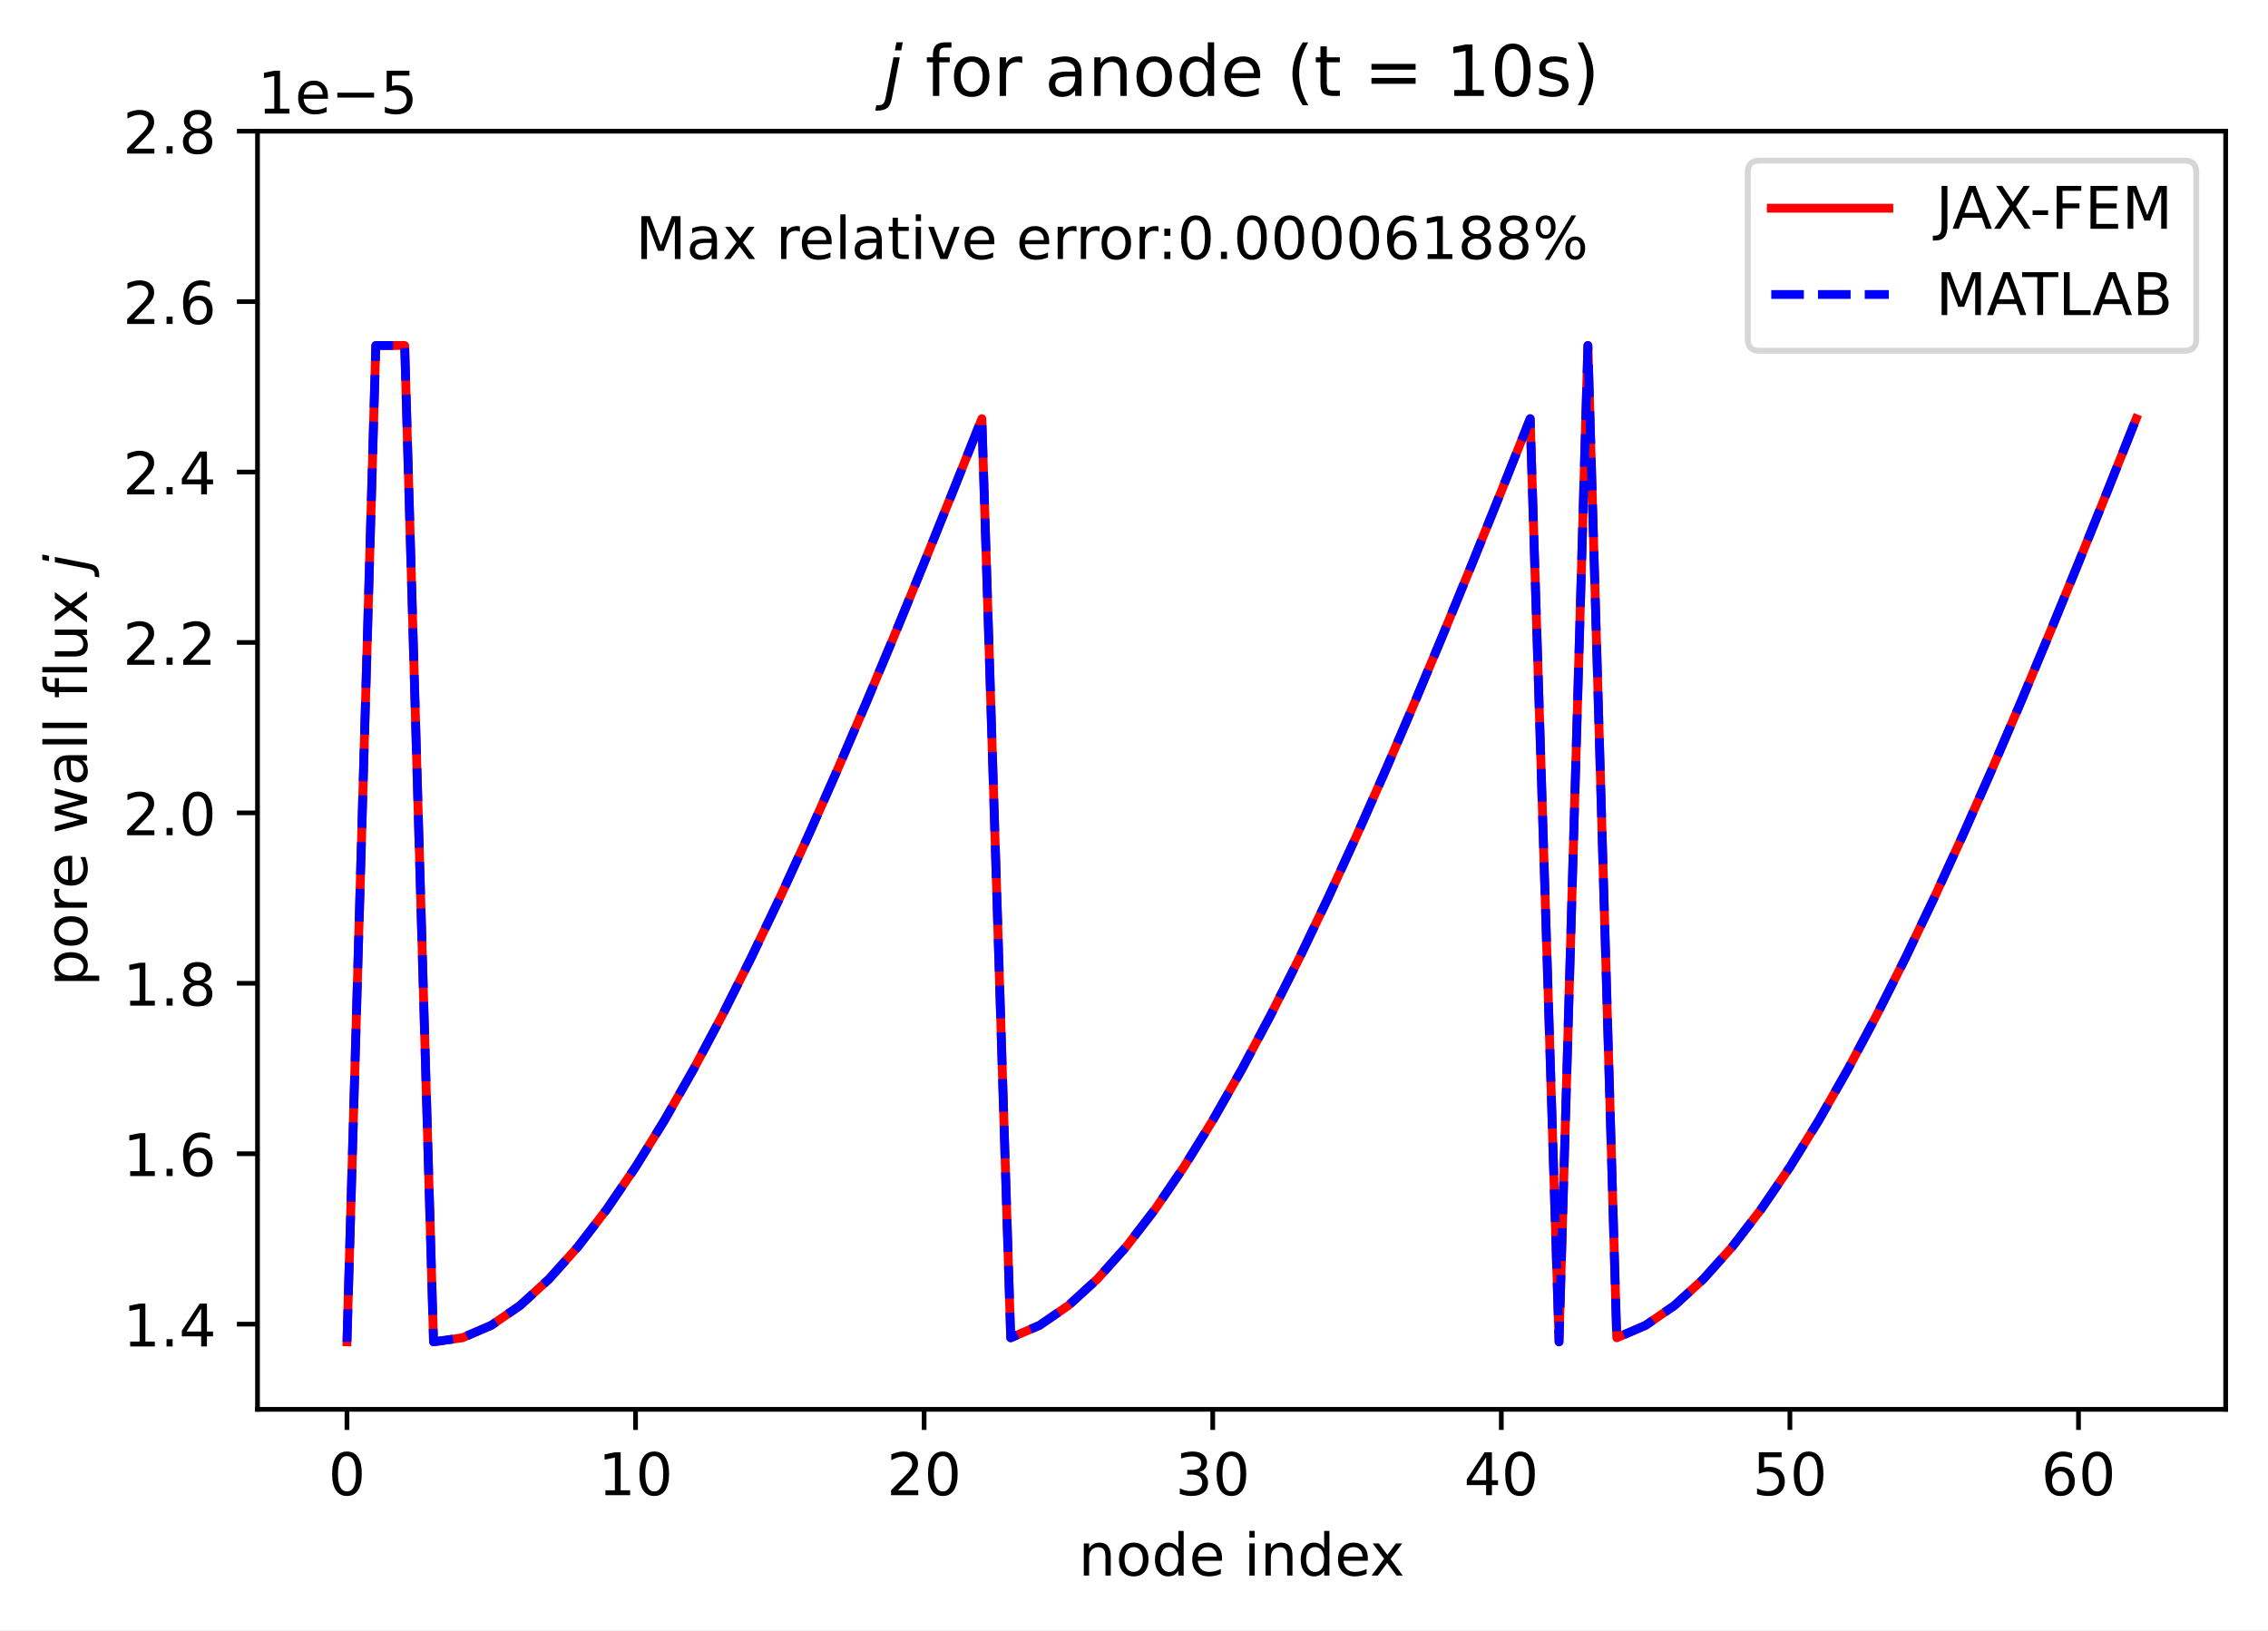
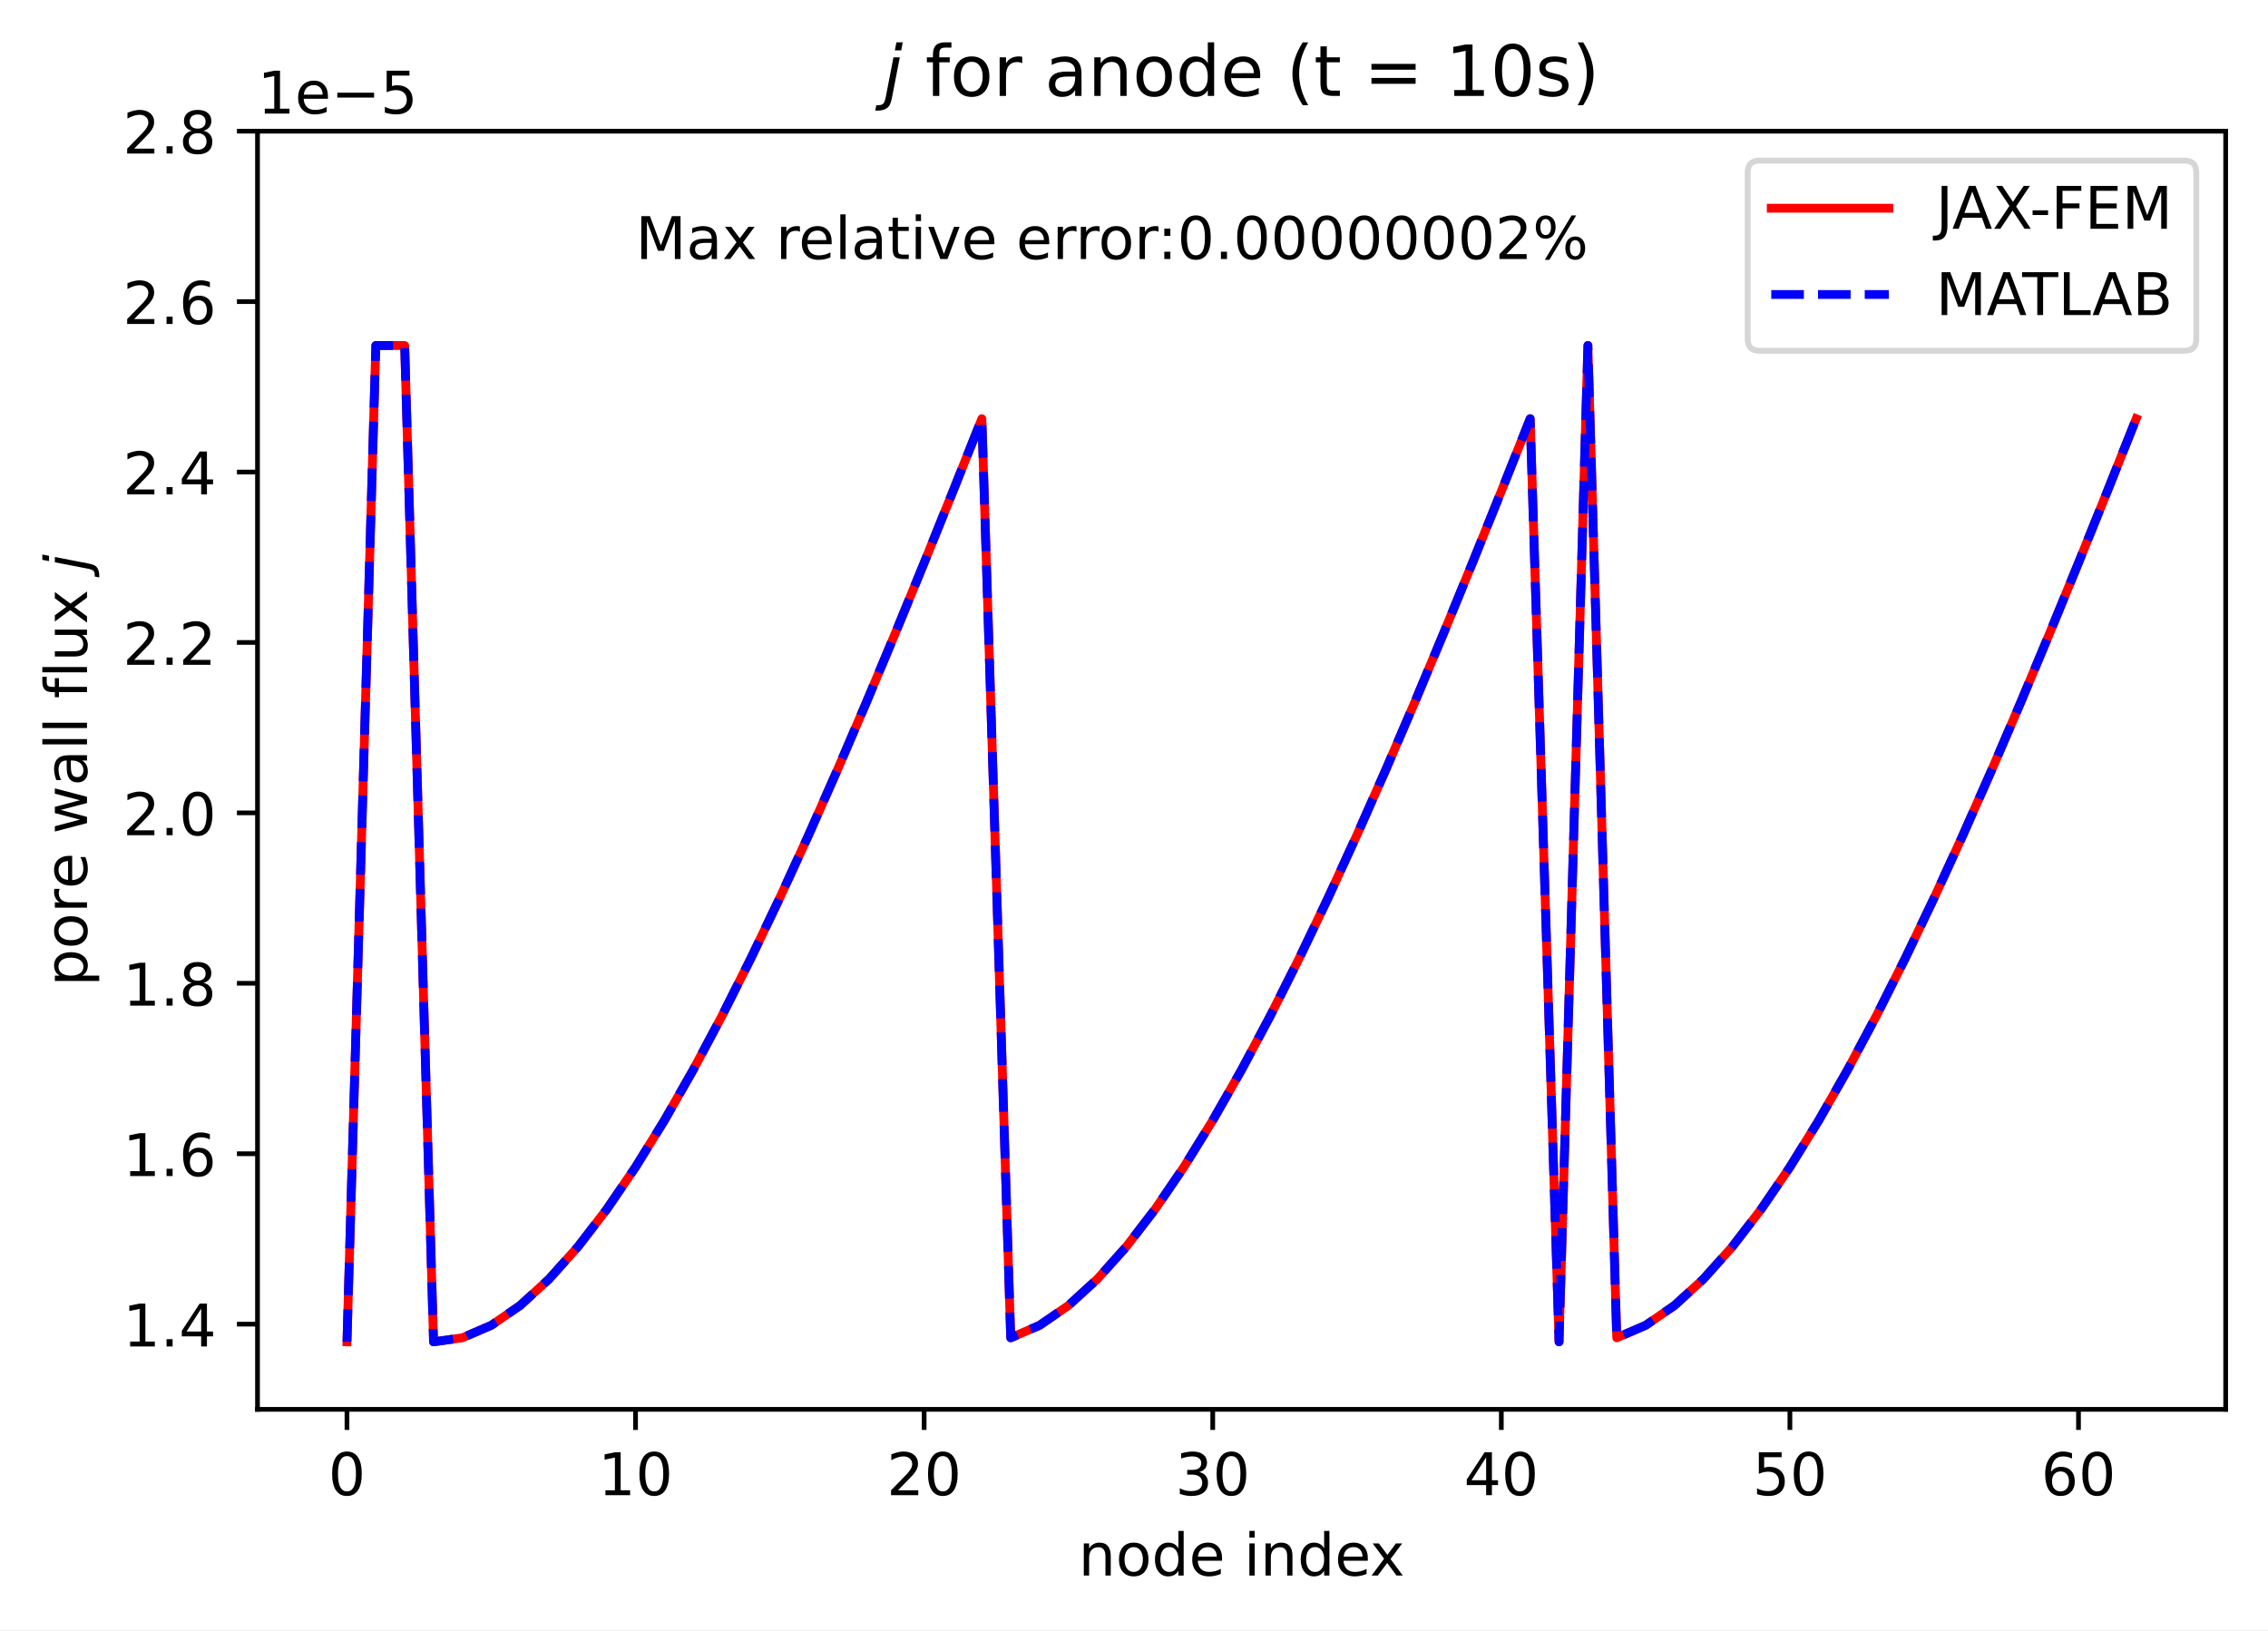
<svg xmlns="http://www.w3.org/2000/svg" xmlns:xlink="http://www.w3.org/1999/xlink" width="385.803pt" height="277.316pt" viewBox="0 0 385.803 277.316" version="1.1">
  <defs>
    <style type="text/css">*{stroke-linejoin: round; stroke-linecap: butt}</style>
  </defs>
  <g id="figure_1">
    <g id="patch_1">
      <path d="M 0 277.316  L 385.803 277.316  L 385.803 0  L 0 0  z " style="fill: #ffffff" />
    </g>
    <g id="axes_1">
      <g id="patch_2">
        <path d="M 43.803 239.76  L 378.603 239.76  L 378.603 22.32  L 43.803 22.32  z " style="fill: #ffffff" />
      </g>
      <g id="matplotlib.axis_1">
        <g id="xtick_1">
          <g id="line2d_1">
            <defs>
-               <path id="m8edd43c2f5" d="M 0 0  L 0 3.5  " style="stroke: #000000; stroke-width: 0.8" />
-             </defs>
-             <g>
-               <use xlink:href="#m8edd43c2f5" x="59.021" y="239.76" style="stroke: #000000; stroke-width: 0.8" />
+               <path id="me983f883be" d="M 0 0  L 0 3.5  " style="stroke: #000000; stroke-width: 0.8" />
+             </defs>
+             <g>
+               <use xlink:href="#me983f883be" x="59.021" y="239.76" style="stroke: #000000; stroke-width: 0.8" />
            </g>
          </g>
          <g id="text_1">
            <g transform="translate(55.84006 254.3584) scale(0.1 -0.1)">
              <defs>
                <path id="DejaVuSans-30" d="M 2034 4250  Q 1547 4250 1301 3770  Q 1056 3291 1056 2328  Q 1056 1369 1301 889  Q 1547 409 2034 409  Q 2525 409 2770 889  Q 3016 1369 3016 2328  Q 3016 3291 2770 3770  Q 2525 4250 2034 4250  z M 2034 4750  Q 2819 4750 3233 4129  Q 3647 3509 3647 2328  Q 3647 1150 3233 529  Q 2819 -91 2034 -91  Q 1250 -91 836 529  Q 422 1150 422 2328  Q 422 3509 836 4129  Q 1250 4750 2034 4750  z " transform="scale(0.015625)" />
              </defs>
              <use xlink:href="#DejaVuSans-30" />
            </g>
          </g>
        </g>
        <g id="xtick_2">
          <g id="line2d_2">
            <g>
-               <use xlink:href="#m8edd43c2f5" x="108.112" y="239.76" style="stroke: #000000; stroke-width: 0.8" />
+               <use xlink:href="#me983f883be" x="108.112" y="239.76" style="stroke: #000000; stroke-width: 0.8" />
            </g>
          </g>
          <g id="text_2">
            <g transform="translate(101.7497 254.3584) scale(0.1 -0.1)">
              <defs>
                <path id="DejaVuSans-31" d="M 794 531  L 1825 531  L 1825 4091  L 703 3866  L 703 4441  L 1819 4666  L 2450 4666  L 2450 531  L 3481 531  L 3481 0  L 794 0  L 794 531  z " transform="scale(0.015625)" />
              </defs>
              <use xlink:href="#DejaVuSans-31" />
              <use xlink:href="#DejaVuSans-30" x="63.623" />
            </g>
          </g>
        </g>
        <g id="xtick_3">
          <g id="line2d_3">
            <g>
-               <use xlink:href="#m8edd43c2f5" x="157.203" y="239.76" style="stroke: #000000; stroke-width: 0.8" />
+               <use xlink:href="#me983f883be" x="157.203" y="239.76" style="stroke: #000000; stroke-width: 0.8" />
            </g>
          </g>
          <g id="text_3">
            <g transform="translate(150.8406 254.3584) scale(0.1 -0.1)">
              <defs>
                <path id="DejaVuSans-32" d="M 1228 531  L 3431 531  L 3431 0  L 469 0  L 469 531  Q 828 903 1448 1529  Q 2069 2156 2228 2338  Q 2531 2678 2651 2914  Q 2772 3150 2772 3378  Q 2772 3750 2511 3984  Q 2250 4219 1831 4219  Q 1534 4219 1204 4116  Q 875 4013 500 3803  L 500 4441  Q 881 4594 1212 4672  Q 1544 4750 1819 4750  Q 2544 4750 2975 4387  Q 3406 4025 3406 3419  Q 3406 3131 3298 2873  Q 3191 2616 2906 2266  Q 2828 2175 2409 1742  Q 1991 1309 1228 531  z " transform="scale(0.015625)" />
              </defs>
              <use xlink:href="#DejaVuSans-32" />
              <use xlink:href="#DejaVuSans-30" x="63.623" />
            </g>
          </g>
        </g>
        <g id="xtick_4">
          <g id="line2d_4">
            <g>
-               <use xlink:href="#m8edd43c2f5" x="206.294" y="239.76" style="stroke: #000000; stroke-width: 0.8" />
+               <use xlink:href="#me983f883be" x="206.294" y="239.76" style="stroke: #000000; stroke-width: 0.8" />
            </g>
          </g>
          <g id="text_4">
            <g transform="translate(199.9315 254.3584) scale(0.1 -0.1)">
              <defs>
                <path id="DejaVuSans-33" d="M 2597 2516  Q 3050 2419 3304 2112  Q 3559 1806 3559 1356  Q 3559 666 3084 287  Q 2609 -91 1734 -91  Q 1441 -91 1130 -33  Q 819 25 488 141  L 488 750  Q 750 597 1062 519  Q 1375 441 1716 441  Q 2309 441 2620 675  Q 2931 909 2931 1356  Q 2931 1769 2642 2001  Q 2353 2234 1838 2234  L 1294 2234  L 1294 2753  L 1863 2753  Q 2328 2753 2575 2939  Q 2822 3125 2822 3475  Q 2822 3834 2567 4026  Q 2313 4219 1838 4219  Q 1578 4219 1281 4162  Q 984 4106 628 3988  L 628 4550  Q 988 4650 1302 4700  Q 1616 4750 1894 4750  Q 2613 4750 3031 4423  Q 3450 4097 3450 3541  Q 3450 3153 3228 2886  Q 3006 2619 2597 2516  z " transform="scale(0.015625)" />
              </defs>
              <use xlink:href="#DejaVuSans-33" />
              <use xlink:href="#DejaVuSans-30" x="63.623" />
            </g>
          </g>
        </g>
        <g id="xtick_5">
          <g id="line2d_5">
            <g>
-               <use xlink:href="#m8edd43c2f5" x="255.385" y="239.76" style="stroke: #000000; stroke-width: 0.8" />
+               <use xlink:href="#me983f883be" x="255.385" y="239.76" style="stroke: #000000; stroke-width: 0.8" />
            </g>
          </g>
          <g id="text_5">
            <g transform="translate(249.0224 254.3584) scale(0.1 -0.1)">
              <defs>
                <path id="DejaVuSans-34" d="M 2419 4116  L 825 1625  L 2419 1625  L 2419 4116  z M 2253 4666  L 3047 4666  L 3047 1625  L 3713 1625  L 3713 1100  L 3047 1100  L 3047 0  L 2419 0  L 2419 1100  L 313 1100  L 313 1709  L 2253 4666  z " transform="scale(0.015625)" />
              </defs>
              <use xlink:href="#DejaVuSans-34" />
              <use xlink:href="#DejaVuSans-30" x="63.623" />
            </g>
          </g>
        </g>
        <g id="xtick_6">
          <g id="line2d_6">
            <g>
-               <use xlink:href="#m8edd43c2f5" x="304.476" y="239.76" style="stroke: #000000; stroke-width: 0.8" />
+               <use xlink:href="#me983f883be" x="304.476" y="239.76" style="stroke: #000000; stroke-width: 0.8" />
            </g>
          </g>
          <g id="text_6">
            <g transform="translate(298.1134 254.3584) scale(0.1 -0.1)">
              <defs>
                <path id="DejaVuSans-35" d="M 691 4666  L 3169 4666  L 3169 4134  L 1269 4134  L 1269 2991  Q 1406 3038 1543 3061  Q 1681 3084 1819 3084  Q 2600 3084 3056 2656  Q 3513 2228 3513 1497  Q 3513 744 3044 326  Q 2575 -91 1722 -91  Q 1428 -91 1123 -41  Q 819 9 494 109  L 494 744  Q 775 591 1075 516  Q 1375 441 1709 441  Q 2250 441 2565 725  Q 2881 1009 2881 1497  Q 2881 1984 2565 2268  Q 2250 2553 1709 2553  Q 1456 2553 1204 2497  Q 953 2441 691 2322  L 691 4666  z " transform="scale(0.015625)" />
              </defs>
              <use xlink:href="#DejaVuSans-35" />
              <use xlink:href="#DejaVuSans-30" x="63.623" />
            </g>
          </g>
        </g>
        <g id="xtick_7">
          <g id="line2d_7">
            <g>
-               <use xlink:href="#m8edd43c2f5" x="353.567" y="239.76" style="stroke: #000000; stroke-width: 0.8" />
+               <use xlink:href="#me983f883be" x="353.567" y="239.76" style="stroke: #000000; stroke-width: 0.8" />
            </g>
          </g>
          <g id="text_7">
            <g transform="translate(347.2043 254.3584) scale(0.1 -0.1)">
              <defs>
                <path id="DejaVuSans-36" d="M 2113 2584  Q 1688 2584 1439 2293  Q 1191 2003 1191 1497  Q 1191 994 1439 701  Q 1688 409 2113 409  Q 2538 409 2786 701  Q 3034 994 3034 1497  Q 3034 2003 2786 2293  Q 2538 2584 2113 2584  z M 3366 4563  L 3366 3988  Q 3128 4100 2886 4159  Q 2644 4219 2406 4219  Q 1781 4219 1451 3797  Q 1122 3375 1075 2522  Q 1259 2794 1537 2939  Q 1816 3084 2150 3084  Q 2853 3084 3261 2657  Q 3669 2231 3669 1497  Q 3669 778 3244 343  Q 2819 -91 2113 -91  Q 1303 -91 875 529  Q 447 1150 447 2328  Q 447 3434 972 4092  Q 1497 4750 2381 4750  Q 2619 4750 2861 4703  Q 3103 4656 3366 4563  z " transform="scale(0.015625)" />
              </defs>
              <use xlink:href="#DejaVuSans-36" />
              <use xlink:href="#DejaVuSans-30" x="63.623" />
            </g>
          </g>
        </g>
        <g id="text_8">
          <g transform="translate(183.4547 268.0366) scale(0.1 -0.1)">
            <defs>
              <path id="DejaVuSans-6e" d="M 3513 2113  L 3513 0  L 2938 0  L 2938 2094  Q 2938 2591 2744 2837  Q 2550 3084 2163 3084  Q 1697 3084 1428 2787  Q 1159 2491 1159 1978  L 1159 0  L 581 0  L 581 3500  L 1159 3500  L 1159 2956  Q 1366 3272 1645 3428  Q 1925 3584 2291 3584  Q 2894 3584 3203 3211  Q 3513 2838 3513 2113  z " transform="scale(0.015625)" />
              <path id="DejaVuSans-6f" d="M 1959 3097  Q 1497 3097 1228 2736  Q 959 2375 959 1747  Q 959 1119 1226 758  Q 1494 397 1959 397  Q 2419 397 2687 759  Q 2956 1122 2956 1747  Q 2956 2369 2687 2733  Q 2419 3097 1959 3097  z M 1959 3584  Q 2709 3584 3137 3096  Q 3566 2609 3566 1747  Q 3566 888 3137 398  Q 2709 -91 1959 -91  Q 1206 -91 779 398  Q 353 888 353 1747  Q 353 2609 779 3096  Q 1206 3584 1959 3584  z " transform="scale(0.015625)" />
              <path id="DejaVuSans-64" d="M 2906 2969  L 2906 4863  L 3481 4863  L 3481 0  L 2906 0  L 2906 525  Q 2725 213 2448 61  Q 2172 -91 1784 -91  Q 1150 -91 751 415  Q 353 922 353 1747  Q 353 2572 751 3078  Q 1150 3584 1784 3584  Q 2172 3584 2448 3432  Q 2725 3281 2906 2969  z M 947 1747  Q 947 1113 1208 752  Q 1469 391 1925 391  Q 2381 391 2643 752  Q 2906 1113 2906 1747  Q 2906 2381 2643 2742  Q 2381 3103 1925 3103  Q 1469 3103 1208 2742  Q 947 2381 947 1747  z " transform="scale(0.015625)" />
              <path id="DejaVuSans-65" d="M 3597 1894  L 3597 1613  L 953 1613  Q 991 1019 1311 708  Q 1631 397 2203 397  Q 2534 397 2845 478  Q 3156 559 3463 722  L 3463 178  Q 3153 47 2828 -22  Q 2503 -91 2169 -91  Q 1331 -91 842 396  Q 353 884 353 1716  Q 353 2575 817 3079  Q 1281 3584 2069 3584  Q 2775 3584 3186 3129  Q 3597 2675 3597 1894  z M 3022 2063  Q 3016 2534 2758 2815  Q 2500 3097 2075 3097  Q 1594 3097 1305 2825  Q 1016 2553 972 2059  L 3022 2063  z " transform="scale(0.015625)" />
              <path id="DejaVuSans-20" transform="scale(0.015625)" />
              <path id="DejaVuSans-69" d="M 603 3500  L 1178 3500  L 1178 0  L 603 0  L 603 3500  z M 603 4863  L 1178 4863  L 1178 4134  L 603 4134  L 603 4863  z " transform="scale(0.015625)" />
              <path id="DejaVuSans-78" d="M 3513 3500  L 2247 1797  L 3578 0  L 2900 0  L 1881 1375  L 863 0  L 184 0  L 1544 1831  L 300 3500  L 978 3500  L 1906 2253  L 2834 3500  L 3513 3500  z " transform="scale(0.015625)" />
            </defs>
            <use xlink:href="#DejaVuSans-6e" />
            <use xlink:href="#DejaVuSans-6f" x="63.379" />
            <use xlink:href="#DejaVuSans-64" x="124.561" />
            <use xlink:href="#DejaVuSans-65" x="188.037" />
            <use xlink:href="#DejaVuSans-20" x="249.561" />
            <use xlink:href="#DejaVuSans-69" x="281.348" />
            <use xlink:href="#DejaVuSans-6e" x="309.131" />
            <use xlink:href="#DejaVuSans-64" x="372.51" />
            <use xlink:href="#DejaVuSans-65" x="435.986" />
            <use xlink:href="#DejaVuSans-78" x="495.76" />
          </g>
        </g>
      </g>
      <g id="matplotlib.axis_2">
        <g id="ytick_1">
          <g id="line2d_8">
            <defs>
-               <path id="m00978f1941" d="M 0 0  L -3.5 0  " style="stroke: #000000; stroke-width: 0.8" />
-             </defs>
-             <g>
-               <use xlink:href="#m00978f1941" x="43.803" y="225.264" style="stroke: #000000; stroke-width: 0.8" />
+               <path id="med9bfe44a8" d="M 0 0  L -3.5 0  " style="stroke: #000000; stroke-width: 0.8" />
+             </defs>
+             <g>
+               <use xlink:href="#med9bfe44a8" x="43.803" y="225.264" style="stroke: #000000; stroke-width: 0.8" />
            </g>
          </g>
          <g id="text_9">
            <g transform="translate(20.9 229.0632) scale(0.1 -0.1)">
              <defs>
                <path id="DejaVuSans-2e" d="M 684 794  L 1344 794  L 1344 0  L 684 0  L 684 794  z " transform="scale(0.015625)" />
              </defs>
              <use xlink:href="#DejaVuSans-31" />
              <use xlink:href="#DejaVuSans-2e" x="63.623" />
              <use xlink:href="#DejaVuSans-34" x="95.41" />
            </g>
          </g>
        </g>
        <g id="ytick_2">
          <g id="line2d_9">
            <g>
-               <use xlink:href="#m00978f1941" x="43.803" y="196.272" style="stroke: #000000; stroke-width: 0.8" />
+               <use xlink:href="#med9bfe44a8" x="43.803" y="196.272" style="stroke: #000000; stroke-width: 0.8" />
            </g>
          </g>
          <g id="text_10">
            <g transform="translate(20.9 200.0712) scale(0.1 -0.1)">
              <use xlink:href="#DejaVuSans-31" />
              <use xlink:href="#DejaVuSans-2e" x="63.623" />
              <use xlink:href="#DejaVuSans-36" x="95.41" />
            </g>
          </g>
        </g>
        <g id="ytick_3">
          <g id="line2d_10">
            <g>
-               <use xlink:href="#m00978f1941" x="43.803" y="167.28" style="stroke: #000000; stroke-width: 0.8" />
+               <use xlink:href="#med9bfe44a8" x="43.803" y="167.28" style="stroke: #000000; stroke-width: 0.8" />
            </g>
          </g>
          <g id="text_11">
            <g transform="translate(20.9 171.0792) scale(0.1 -0.1)">
              <defs>
                <path id="DejaVuSans-38" d="M 2034 2216  Q 1584 2216 1326 1975  Q 1069 1734 1069 1313  Q 1069 891 1326 650  Q 1584 409 2034 409  Q 2484 409 2743 651  Q 3003 894 3003 1313  Q 3003 1734 2745 1975  Q 2488 2216 2034 2216  z M 1403 2484  Q 997 2584 770 2862  Q 544 3141 544 3541  Q 544 4100 942 4425  Q 1341 4750 2034 4750  Q 2731 4750 3128 4425  Q 3525 4100 3525 3541  Q 3525 3141 3298 2862  Q 3072 2584 2669 2484  Q 3125 2378 3379 2068  Q 3634 1759 3634 1313  Q 3634 634 3220 271  Q 2806 -91 2034 -91  Q 1263 -91 848 271  Q 434 634 434 1313  Q 434 1759 690 2068  Q 947 2378 1403 2484  z M 1172 3481  Q 1172 3119 1398 2916  Q 1625 2713 2034 2713  Q 2441 2713 2670 2916  Q 2900 3119 2900 3481  Q 2900 3844 2670 4047  Q 2441 4250 2034 4250  Q 1625 4250 1398 4047  Q 1172 3844 1172 3481  z " transform="scale(0.015625)" />
              </defs>
              <use xlink:href="#DejaVuSans-31" />
              <use xlink:href="#DejaVuSans-2e" x="63.623" />
              <use xlink:href="#DejaVuSans-38" x="95.41" />
            </g>
          </g>
        </g>
        <g id="ytick_4">
          <g id="line2d_11">
            <g>
-               <use xlink:href="#m00978f1941" x="43.803" y="138.288" style="stroke: #000000; stroke-width: 0.8" />
+               <use xlink:href="#med9bfe44a8" x="43.803" y="138.288" style="stroke: #000000; stroke-width: 0.8" />
            </g>
          </g>
          <g id="text_12">
            <g transform="translate(20.9 142.0872) scale(0.1 -0.1)">
              <use xlink:href="#DejaVuSans-32" />
              <use xlink:href="#DejaVuSans-2e" x="63.623" />
              <use xlink:href="#DejaVuSans-30" x="95.41" />
            </g>
          </g>
        </g>
        <g id="ytick_5">
          <g id="line2d_12">
            <g>
-               <use xlink:href="#m00978f1941" x="43.803" y="109.296" style="stroke: #000000; stroke-width: 0.8" />
+               <use xlink:href="#med9bfe44a8" x="43.803" y="109.296" style="stroke: #000000; stroke-width: 0.8" />
            </g>
          </g>
          <g id="text_13">
            <g transform="translate(20.9 113.0952) scale(0.1 -0.1)">
              <use xlink:href="#DejaVuSans-32" />
              <use xlink:href="#DejaVuSans-2e" x="63.623" />
              <use xlink:href="#DejaVuSans-32" x="95.41" />
            </g>
          </g>
        </g>
        <g id="ytick_6">
          <g id="line2d_13">
            <g>
-               <use xlink:href="#m00978f1941" x="43.803" y="80.304" style="stroke: #000000; stroke-width: 0.8" />
+               <use xlink:href="#med9bfe44a8" x="43.803" y="80.304" style="stroke: #000000; stroke-width: 0.8" />
            </g>
          </g>
          <g id="text_14">
            <g transform="translate(20.9 84.10322) scale(0.1 -0.1)">
              <use xlink:href="#DejaVuSans-32" />
              <use xlink:href="#DejaVuSans-2e" x="63.623" />
              <use xlink:href="#DejaVuSans-34" x="95.41" />
            </g>
          </g>
        </g>
        <g id="ytick_7">
          <g id="line2d_14">
            <g>
-               <use xlink:href="#m00978f1941" x="43.803" y="51.312" style="stroke: #000000; stroke-width: 0.8" />
+               <use xlink:href="#med9bfe44a8" x="43.803" y="51.312" style="stroke: #000000; stroke-width: 0.8" />
            </g>
          </g>
          <g id="text_15">
            <g transform="translate(20.9 55.11122) scale(0.1 -0.1)">
              <use xlink:href="#DejaVuSans-32" />
              <use xlink:href="#DejaVuSans-2e" x="63.623" />
              <use xlink:href="#DejaVuSans-36" x="95.41" />
            </g>
          </g>
        </g>
        <g id="ytick_8">
          <g id="line2d_15">
            <g>
-               <use xlink:href="#m00978f1941" x="43.803" y="22.32" style="stroke: #000000; stroke-width: 0.8" />
+               <use xlink:href="#med9bfe44a8" x="43.803" y="22.32" style="stroke: #000000; stroke-width: 0.8" />
            </g>
          </g>
          <g id="text_16">
            <g transform="translate(20.9 26.11922) scale(0.1 -0.1)">
              <use xlink:href="#DejaVuSans-32" />
              <use xlink:href="#DejaVuSans-2e" x="63.623" />
              <use xlink:href="#DejaVuSans-38" x="95.41" />
            </g>
          </g>
        </g>
        <g id="text_17">
          <g transform="translate(14.8 167.79) rotate(-90) scale(0.1 -0.1)">
            <defs>
              <path id="DejaVuSans-70" d="M 1159 525  L 1159 -1331  L 581 -1331  L 581 3500  L 1159 3500  L 1159 2969  Q 1341 3281 1617 3432  Q 1894 3584 2278 3584  Q 2916 3584 3314 3078  Q 3713 2572 3713 1747  Q 3713 922 3314 415  Q 2916 -91 2278 -91  Q 1894 -91 1617 61  Q 1341 213 1159 525  z M 3116 1747  Q 3116 2381 2855 2742  Q 2594 3103 2138 3103  Q 1681 3103 1420 2742  Q 1159 2381 1159 1747  Q 1159 1113 1420 752  Q 1681 391 2138 391  Q 2594 391 2855 752  Q 3116 1113 3116 1747  z " transform="scale(0.015625)" />
              <path id="DejaVuSans-72" d="M 2631 2963  Q 2534 3019 2420 3045  Q 2306 3072 2169 3072  Q 1681 3072 1420 2755  Q 1159 2438 1159 1844  L 1159 0  L 581 0  L 581 3500  L 1159 3500  L 1159 2956  Q 1341 3275 1631 3429  Q 1922 3584 2338 3584  Q 2397 3584 2469 3576  Q 2541 3569 2628 3553  L 2631 2963  z " transform="scale(0.015625)" />
              <path id="DejaVuSans-77" d="M 269 3500  L 844 3500  L 1563 769  L 2278 3500  L 2956 3500  L 3675 769  L 4391 3500  L 4966 3500  L 4050 0  L 3372 0  L 2619 2869  L 1863 0  L 1184 0  L 269 3500  z " transform="scale(0.015625)" />
              <path id="DejaVuSans-61" d="M 2194 1759  Q 1497 1759 1228 1600  Q 959 1441 959 1056  Q 959 750 1161 570  Q 1363 391 1709 391  Q 2188 391 2477 730  Q 2766 1069 2766 1631  L 2766 1759  L 2194 1759  z M 3341 1997  L 3341 0  L 2766 0  L 2766 531  Q 2569 213 2275 61  Q 1981 -91 1556 -91  Q 1019 -91 701 211  Q 384 513 384 1019  Q 384 1609 779 1909  Q 1175 2209 1959 2209  L 2766 2209  L 2766 2266  Q 2766 2663 2505 2880  Q 2244 3097 1772 3097  Q 1472 3097 1187 3025  Q 903 2953 641 2809  L 641 3341  Q 956 3463 1253 3523  Q 1550 3584 1831 3584  Q 2591 3584 2966 3190  Q 3341 2797 3341 1997  z " transform="scale(0.015625)" />
              <path id="DejaVuSans-6c" d="M 603 4863  L 1178 4863  L 1178 0  L 603 0  L 603 4863  z " transform="scale(0.015625)" />
              <path id="DejaVuSans-66" d="M 2375 4863  L 2375 4384  L 1825 4384  Q 1516 4384 1395 4259  Q 1275 4134 1275 3809  L 1275 3500  L 2222 3500  L 2222 3053  L 1275 3053  L 1275 0  L 697 0  L 697 3053  L 147 3053  L 147 3500  L 697 3500  L 697 3744  Q 697 4328 969 4595  Q 1241 4863 1831 4863  L 2375 4863  z " transform="scale(0.015625)" />
              <path id="DejaVuSans-75" d="M 544 1381  L 544 3500  L 1119 3500  L 1119 1403  Q 1119 906 1312 657  Q 1506 409 1894 409  Q 2359 409 2629 706  Q 2900 1003 2900 1516  L 2900 3500  L 3475 3500  L 3475 0  L 2900 0  L 2900 538  Q 2691 219 2414 64  Q 2138 -91 1772 -91  Q 1169 -91 856 284  Q 544 659 544 1381  z M 1991 3584  L 1991 3584  z " transform="scale(0.015625)" />
              <path id="DejaVuSans-Oblique-6a" d="M 928 3500  L 1503 3500  L 813 -63  L 809 -78  Q 694 -675 544 -897  Q 403 -1106 132 -1218  Q -138 -1331 -506 -1331  L -722 -1331  L -628 -844  L -481 -844  Q -144 -844 -1 -703  Q 141 -563 238 -63  L 928 3500  z M 1197 4863  L 1772 4863  L 1631 4134  L 1056 4134  L 1197 4863  z " transform="scale(0.015625)" />
            </defs>
            <use xlink:href="#DejaVuSans-70" transform="translate(0 0.015625)" />
            <use xlink:href="#DejaVuSans-6f" transform="translate(63.47656 0.015625)" />
            <use xlink:href="#DejaVuSans-72" transform="translate(124.6582 0.015625)" />
            <use xlink:href="#DejaVuSans-65" transform="translate(165.7715 0.015625)" />
            <use xlink:href="#DejaVuSans-20" transform="translate(227.2949 0.015625)" />
            <use xlink:href="#DejaVuSans-77" transform="translate(259.082 0.015625)" />
            <use xlink:href="#DejaVuSans-61" transform="translate(340.8691 0.015625)" />
            <use xlink:href="#DejaVuSans-6c" transform="translate(402.1484 0.015625)" />
            <use xlink:href="#DejaVuSans-6c" transform="translate(429.9316 0.015625)" />
            <use xlink:href="#DejaVuSans-20" transform="translate(457.7148 0.015625)" />
            <use xlink:href="#DejaVuSans-66" transform="translate(489.502 0.015625)" />
            <use xlink:href="#DejaVuSans-6c" transform="translate(524.707 0.015625)" />
            <use xlink:href="#DejaVuSans-75" transform="translate(552.4902 0.015625)" />
            <use xlink:href="#DejaVuSans-78" transform="translate(615.8691 0.015625)" />
            <use xlink:href="#DejaVuSans-20" transform="translate(675.0488 0.015625)" />
            <use xlink:href="#DejaVuSans-Oblique-6a" transform="translate(706.8359 0.015625)" />
          </g>
        </g>
        <g id="text_18">
          <g transform="translate(43.80313 19.32) scale(0.1 -0.1)">
            <defs>
              <path id="DejaVuSans-2212" d="M 678 2272  L 4684 2272  L 4684 1741  L 678 1741  L 678 2272  z " transform="scale(0.015625)" />
            </defs>
            <use xlink:href="#DejaVuSans-31" />
            <use xlink:href="#DejaVuSans-65" x="63.623" />
            <use xlink:href="#DejaVuSans-2212" x="125.146" />
            <use xlink:href="#DejaVuSans-35" x="208.936" />
          </g>
        </g>
      </g>
      <g id="line2d_16">
-         <path d="M 59.021 228.274  L 63.93 58.778  L 68.839 58.778  L 73.749 228.274  L 78.658 227.587  L 83.567 225.466  L 88.476 222.091  L 93.385 217.603  L 98.294 212.119  L 103.203 205.737  L 108.112 198.54  L 113.021 190.602  L 117.93 181.992  L 122.839 172.77  L 127.749 162.996  L 132.658 152.726  L 137.567 142.013  L 142.476 130.909  L 147.385 119.465  L 152.294 107.728  L 157.203 95.747  L 162.112 83.567  L 167.021 71.23  L 171.93 227.587  L 176.839 225.466  L 181.749 222.091  L 186.658 217.603  L 191.567 212.119  L 196.476 205.737  L 201.385 198.54  L 206.294 190.602  L 211.203 181.992  L 216.112 172.77  L 221.021 162.996  L 225.93 152.726  L 230.839 142.013  L 235.749 130.909  L 240.658 119.465  L 245.567 107.728  L 250.476 95.747  L 255.385 83.567  L 260.294 71.23  L 265.203 228.274  L 270.112 58.778  L 275.021 227.587  L 279.93 225.466  L 284.839 222.091  L 289.749 217.603  L 294.658 212.119  L 299.567 205.737  L 304.476 198.54  L 309.385 190.602  L 314.294 181.992  L 319.203 172.77  L 324.112 162.996  L 329.021 152.726  L 333.93 142.013  L 338.839 130.909  L 343.749 119.465  L 348.658 107.728  L 353.567 95.747  L 358.476 83.567  L 363.385 71.23  " clip-path="url(#p21e5bd7694)" style="fill: none; stroke: #ff0000; stroke-width: 1.5; stroke-linecap: square" />
+         <path d="M 59.021 228.274  L 63.93 58.778  L 68.839 58.778  L 73.749 228.274  L 78.658 227.587  L 83.567 225.466  L 88.476 222.091  L 93.385 217.603  L 98.294 212.119  L 103.203 205.737  L 108.112 198.54  L 113.021 190.602  L 117.93 181.992  L 122.839 172.77  L 127.749 162.996  L 132.658 152.726  L 137.567 142.013  L 142.476 130.909  L 147.385 119.465  L 152.294 107.728  L 157.203 95.747  L 162.112 83.566  L 167.021 71.229  L 171.93 227.587  L 176.839 225.466  L 181.749 222.091  L 186.658 217.603  L 191.567 212.119  L 196.476 205.737  L 201.385 198.54  L 206.294 190.602  L 211.203 181.992  L 216.112 172.77  L 221.021 162.996  L 225.93 152.726  L 230.839 142.013  L 235.749 130.909  L 240.658 119.465  L 245.567 107.728  L 250.476 95.747  L 255.385 83.566  L 260.294 71.229  L 265.203 228.274  L 270.112 58.778  L 275.021 227.587  L 279.93 225.466  L 284.839 222.091  L 289.749 217.603  L 294.658 212.119  L 299.567 205.737  L 304.476 198.54  L 309.385 190.602  L 314.294 181.992  L 319.203 172.77  L 324.112 162.996  L 329.021 152.726  L 333.93 142.013  L 338.839 130.909  L 343.749 119.465  L 348.658 107.728  L 353.567 95.747  L 358.476 83.566  L 363.385 71.229  " clip-path="url(#pdd7fb78603)" style="fill: none; stroke: #ff0000; stroke-width: 1.5; stroke-linecap: square" />
      </g>
      <g id="line2d_17">
-         <path d="M 59.021 228.274  L 63.93 58.778  L 68.839 58.778  L 73.749 228.274  L 78.658 227.587  L 83.567 225.466  L 88.476 222.091  L 93.385 217.603  L 98.294 212.119  L 103.203 205.737  L 108.112 198.54  L 113.021 190.602  L 117.93 181.992  L 122.839 172.77  L 127.749 162.996  L 132.658 152.726  L 137.567 142.013  L 142.476 130.909  L 147.385 119.465  L 152.294 107.728  L 157.203 95.747  L 162.112 83.566  L 167.021 71.229  L 171.93 227.587  L 176.839 225.466  L 181.749 222.091  L 186.658 217.603  L 191.567 212.119  L 196.476 205.737  L 201.385 198.54  L 206.294 190.602  L 211.203 181.992  L 216.112 172.77  L 221.021 162.996  L 225.93 152.726  L 230.839 142.013  L 235.749 130.909  L 240.658 119.465  L 245.567 107.728  L 250.476 95.747  L 255.385 83.566  L 260.294 71.229  L 265.203 228.274  L 270.112 58.778  L 275.021 227.587  L 279.93 225.466  L 284.839 222.091  L 289.749 217.603  L 294.658 212.119  L 299.567 205.737  L 304.476 198.54  L 309.385 190.602  L 314.294 181.992  L 319.203 172.77  L 324.112 162.996  L 329.021 152.726  L 333.93 142.013  L 338.839 130.909  L 343.749 119.465  L 348.658 107.728  L 353.567 95.747  L 358.476 83.566  L 363.385 71.229  " clip-path="url(#p21e5bd7694)" style="fill: none; stroke-dasharray: 5.55,2.4; stroke-dashoffset: 0; stroke: #0000ff; stroke-width: 1.5" />
+         <path d="M 59.021 228.274  L 63.93 58.778  L 68.839 58.778  L 73.749 228.274  L 78.658 227.587  L 83.567 225.466  L 88.476 222.091  L 93.385 217.603  L 98.294 212.119  L 103.203 205.737  L 108.112 198.54  L 113.021 190.602  L 117.93 181.992  L 122.839 172.77  L 127.749 162.996  L 132.658 152.726  L 137.567 142.013  L 142.476 130.909  L 147.385 119.465  L 152.294 107.728  L 157.203 95.747  L 162.112 83.566  L 167.021 71.229  L 171.93 227.587  L 176.839 225.466  L 181.749 222.091  L 186.658 217.603  L 191.567 212.119  L 196.476 205.737  L 201.385 198.54  L 206.294 190.602  L 211.203 181.992  L 216.112 172.77  L 221.021 162.996  L 225.93 152.726  L 230.839 142.013  L 235.749 130.909  L 240.658 119.465  L 245.567 107.728  L 250.476 95.747  L 255.385 83.566  L 260.294 71.229  L 265.203 228.274  L 270.112 58.778  L 275.021 227.587  L 279.93 225.466  L 284.839 222.091  L 289.749 217.603  L 294.658 212.119  L 299.567 205.737  L 304.476 198.54  L 309.385 190.602  L 314.294 181.992  L 319.203 172.77  L 324.112 162.996  L 329.021 152.726  L 333.93 142.013  L 338.839 130.909  L 343.749 119.465  L 348.658 107.728  L 353.567 95.747  L 358.476 83.566  L 363.385 71.229  " clip-path="url(#pdd7fb78603)" style="fill: none; stroke-dasharray: 5.55,2.4; stroke-dashoffset: 0; stroke: #0000ff; stroke-width: 1.5" />
      </g>
      <g id="patch_3">
        <path d="M 43.803 239.76  L 43.803 22.32  " style="fill: none; stroke: #000000; stroke-width: 0.8; stroke-linejoin: miter; stroke-linecap: square" />
      </g>
      <g id="patch_4">
        <path d="M 378.603 239.76  L 378.603 22.32  " style="fill: none; stroke: #000000; stroke-width: 0.8; stroke-linejoin: miter; stroke-linecap: square" />
      </g>
      <g id="patch_5">
        <path d="M 43.803 239.76  L 378.603 239.76  " style="fill: none; stroke: #000000; stroke-width: 0.8; stroke-linejoin: miter; stroke-linecap: square" />
      </g>
      <g id="patch_6">
        <path d="M 43.803 22.32  L 378.603 22.32  " style="fill: none; stroke: #000000; stroke-width: 0.8; stroke-linejoin: miter; stroke-linecap: square" />
      </g>
      <g id="text_19">
        <g transform="translate(108.1122 44.064) scale(0.1 -0.1)">
          <defs>
            <path id="DejaVuSans-4d" d="M 628 4666  L 1569 4666  L 2759 1491  L 3956 4666  L 4897 4666  L 4897 0  L 4281 0  L 4281 4097  L 3078 897  L 2444 897  L 1241 4097  L 1241 0  L 628 0  L 628 4666  z " transform="scale(0.015625)" />
            <path id="DejaVuSans-74" d="M 1172 4494  L 1172 3500  L 2356 3500  L 2356 3053  L 1172 3053  L 1172 1153  Q 1172 725 1289 603  Q 1406 481 1766 481  L 2356 481  L 2356 0  L 1766 0  Q 1100 0 847 248  Q 594 497 594 1153  L 594 3053  L 172 3053  L 172 3500  L 594 3500  L 594 4494  L 1172 4494  z " transform="scale(0.015625)" />
            <path id="DejaVuSans-76" d="M 191 3500  L 800 3500  L 1894 563  L 2988 3500  L 3597 3500  L 2284 0  L 1503 0  L 191 3500  z " transform="scale(0.015625)" />
            <path id="DejaVuSans-3a" d="M 750 794  L 1409 794  L 1409 0  L 750 0  L 750 794  z M 750 3309  L 1409 3309  L 1409 2516  L 750 2516  L 750 3309  z " transform="scale(0.015625)" />
            <path id="DejaVuSans-25" d="M 4653 2053  Q 4381 2053 4226 1822  Q 4072 1591 4072 1178  Q 4072 772 4226 539  Q 4381 306 4653 306  Q 4919 306 5073 539  Q 5228 772 5228 1178  Q 5228 1588 5073 1820  Q 4919 2053 4653 2053  z M 4653 2450  Q 5147 2450 5437 2106  Q 5728 1763 5728 1178  Q 5728 594 5436 251  Q 5144 -91 4653 -91  Q 4153 -91 3862 251  Q 3572 594 3572 1178  Q 3572 1766 3864 2108  Q 4156 2450 4653 2450  z M 1428 4353  Q 1159 4353 1004 4120  Q 850 3888 850 3481  Q 850 3069 1003 2837  Q 1156 2606 1428 2606  Q 1700 2606 1854 2837  Q 2009 3069 2009 3481  Q 2009 3884 1853 4118  Q 1697 4353 1428 4353  z M 4250 4750  L 4750 4750  L 1831 -91  L 1331 -91  L 4250 4750  z M 1428 4750  Q 1922 4750 2215 4408  Q 2509 4066 2509 3481  Q 2509 2891 2217 2550  Q 1925 2209 1428 2209  Q 931 2209 642 2551  Q 353 2894 353 3481  Q 353 4063 643 4406  Q 934 4750 1428 4750  z " transform="scale(0.015625)" />
          </defs>
          <use xlink:href="#DejaVuSans-4d" />
          <use xlink:href="#DejaVuSans-61" x="86.279" />
          <use xlink:href="#DejaVuSans-78" x="147.559" />
          <use xlink:href="#DejaVuSans-20" x="206.738" />
          <use xlink:href="#DejaVuSans-72" x="238.525" />
          <use xlink:href="#DejaVuSans-65" x="277.389" />
          <use xlink:href="#DejaVuSans-6c" x="338.912" />
          <use xlink:href="#DejaVuSans-61" x="366.695" />
          <use xlink:href="#DejaVuSans-74" x="427.975" />
          <use xlink:href="#DejaVuSans-69" x="467.184" />
          <use xlink:href="#DejaVuSans-76" x="494.967" />
          <use xlink:href="#DejaVuSans-65" x="554.146" />
          <use xlink:href="#DejaVuSans-20" x="615.67" />
          <use xlink:href="#DejaVuSans-65" x="647.457" />
          <use xlink:href="#DejaVuSans-72" x="708.98" />
          <use xlink:href="#DejaVuSans-72" x="748.344" />
          <use xlink:href="#DejaVuSans-6f" x="787.207" />
          <use xlink:href="#DejaVuSans-72" x="848.389" />
          <use xlink:href="#DejaVuSans-3a" x="887.752" />
          <use xlink:href="#DejaVuSans-30" x="921.443" />
          <use xlink:href="#DejaVuSans-2e" x="985.066" />
          <use xlink:href="#DejaVuSans-30" x="1016.854" />
          <use xlink:href="#DejaVuSans-30" x="1080.477" />
          <use xlink:href="#DejaVuSans-30" x="1144.1" />
          <use xlink:href="#DejaVuSans-30" x="1207.723" />
-           <use xlink:href="#DejaVuSans-36" x="1271.346" />
-           <use xlink:href="#DejaVuSans-31" x="1334.969" />
-           <use xlink:href="#DejaVuSans-38" x="1398.592" />
-           <use xlink:href="#DejaVuSans-38" x="1462.215" />
+           <use xlink:href="#DejaVuSans-30" x="1271.346" />
+           <use xlink:href="#DejaVuSans-30" x="1334.969" />
+           <use xlink:href="#DejaVuSans-30" x="1398.592" />
+           <use xlink:href="#DejaVuSans-32" x="1462.215" />
          <use xlink:href="#DejaVuSans-25" x="1525.838" />
        </g>
      </g>
      <g id="text_20">
        <g transform="translate(150.2431 16.32) scale(0.12 -0.12)">
          <defs>
            <path id="DejaVuSans-28" d="M 1984 4856  Q 1566 4138 1362 3434  Q 1159 2731 1159 2009  Q 1159 1288 1364 580  Q 1569 -128 1984 -844  L 1484 -844  Q 1016 -109 783 600  Q 550 1309 550 2009  Q 550 2706 781 3412  Q 1013 4119 1484 4856  L 1984 4856  z " transform="scale(0.015625)" />
            <path id="DejaVuSans-3d" d="M 678 2906  L 4684 2906  L 4684 2381  L 678 2381  L 678 2906  z M 678 1631  L 4684 1631  L 4684 1100  L 678 1100  L 678 1631  z " transform="scale(0.015625)" />
            <path id="DejaVuSans-73" d="M 2834 3397  L 2834 2853  Q 2591 2978 2328 3040  Q 2066 3103 1784 3103  Q 1356 3103 1142 2972  Q 928 2841 928 2578  Q 928 2378 1081 2264  Q 1234 2150 1697 2047  L 1894 2003  Q 2506 1872 2764 1633  Q 3022 1394 3022 966  Q 3022 478 2636 193  Q 2250 -91 1575 -91  Q 1294 -91 989 -36  Q 684 19 347 128  L 347 722  Q 666 556 975 473  Q 1284 391 1588 391  Q 1994 391 2212 530  Q 2431 669 2431 922  Q 2431 1156 2273 1281  Q 2116 1406 1581 1522  L 1381 1569  Q 847 1681 609 1914  Q 372 2147 372 2553  Q 372 3047 722 3315  Q 1072 3584 1716 3584  Q 2034 3584 2315 3537  Q 2597 3491 2834 3397  z " transform="scale(0.015625)" />
            <path id="DejaVuSans-29" d="M 513 4856  L 1013 4856  Q 1481 4119 1714 3412  Q 1947 2706 1947 2009  Q 1947 1309 1714 600  Q 1481 -109 1013 -844  L 513 -844  Q 928 -128 1133 580  Q 1338 1288 1338 2009  Q 1338 2731 1133 3434  Q 928 4138 513 4856  z " transform="scale(0.015625)" />
          </defs>
          <use xlink:href="#DejaVuSans-Oblique-6a" transform="translate(0 0.015625)" />
          <use xlink:href="#DejaVuSans-20" transform="translate(27.7832 0.015625)" />
          <use xlink:href="#DejaVuSans-66" transform="translate(59.57031 0.015625)" />
          <use xlink:href="#DejaVuSans-6f" transform="translate(94.77539 0.015625)" />
          <use xlink:href="#DejaVuSans-72" transform="translate(155.957 0.015625)" />
          <use xlink:href="#DejaVuSans-20" transform="translate(197.0703 0.015625)" />
          <use xlink:href="#DejaVuSans-61" transform="translate(228.8574 0.015625)" />
          <use xlink:href="#DejaVuSans-6e" transform="translate(290.1367 0.015625)" />
          <use xlink:href="#DejaVuSans-6f" transform="translate(353.5156 0.015625)" />
          <use xlink:href="#DejaVuSans-64" transform="translate(414.6973 0.015625)" />
          <use xlink:href="#DejaVuSans-65" transform="translate(478.1738 0.015625)" />
          <use xlink:href="#DejaVuSans-20" transform="translate(539.6973 0.015625)" />
          <use xlink:href="#DejaVuSans-28" transform="translate(571.4844 0.015625)" />
          <use xlink:href="#DejaVuSans-74" transform="translate(610.498 0.015625)" />
          <use xlink:href="#DejaVuSans-20" transform="translate(649.707 0.015625)" />
          <use xlink:href="#DejaVuSans-3d" transform="translate(681.4941 0.015625)" />
          <use xlink:href="#DejaVuSans-20" transform="translate(765.2832 0.015625)" />
          <use xlink:href="#DejaVuSans-31" transform="translate(797.0703 0.015625)" />
          <use xlink:href="#DejaVuSans-30" transform="translate(860.6934 0.015625)" />
          <use xlink:href="#DejaVuSans-73" transform="translate(924.3164 0.015625)" />
          <use xlink:href="#DejaVuSans-29" transform="translate(976.416 0.015625)" />
        </g>
      </g>
      <g id="legend_1">
        <g id="patch_7">
          <path d="M 299.303 59.676  L 371.603 59.676  Q 373.603 59.676 373.603 57.676  L 373.603 29.32  Q 373.603 27.32 371.603 27.32  L 299.303 27.32  Q 297.303 27.32 297.303 29.32  L 297.303 57.676  Q 297.303 59.676 299.303 59.676  z " style="fill: #ffffff; opacity: 0.8; stroke: #cccccc; stroke-linejoin: miter" />
        </g>
        <g id="line2d_18">
          <path d="M 301.303 35.418  L 311.303 35.418  L 321.303 35.418  " style="fill: none; stroke: #ff0000; stroke-width: 1.5; stroke-linecap: square" />
        </g>
        <g id="text_21">
          <g transform="translate(329.3031 38.91844) scale(0.1 -0.1)">
            <defs>
              <path id="DejaVuSans-4a" d="M 628 4666  L 1259 4666  L 1259 325  Q 1259 -519 939 -900  Q 619 -1281 -91 -1281  L -331 -1281  L -331 -750  L -134 -750  Q 284 -750 456 -515  Q 628 -281 628 325  L 628 4666  z " transform="scale(0.015625)" />
              <path id="DejaVuSans-41" d="M 2188 4044  L 1331 1722  L 3047 1722  L 2188 4044  z M 1831 4666  L 2547 4666  L 4325 0  L 3669 0  L 3244 1197  L 1141 1197  L 716 0  L 50 0  L 1831 4666  z " transform="scale(0.015625)" />
              <path id="DejaVuSans-58" d="M 403 4666  L 1081 4666  L 2241 2931  L 3406 4666  L 4084 4666  L 2584 2425  L 4184 0  L 3506 0  L 2194 1984  L 872 0  L 191 0  L 1856 2491  L 403 4666  z " transform="scale(0.015625)" />
              <path id="DejaVuSans-2d" d="M 313 2009  L 1997 2009  L 1997 1497  L 313 1497  L 313 2009  z " transform="scale(0.015625)" />
              <path id="DejaVuSans-46" d="M 628 4666  L 3309 4666  L 3309 4134  L 1259 4134  L 1259 2759  L 3109 2759  L 3109 2228  L 1259 2228  L 1259 0  L 628 0  L 628 4666  z " transform="scale(0.015625)" />
              <path id="DejaVuSans-45" d="M 628 4666  L 3578 4666  L 3578 4134  L 1259 4134  L 1259 2753  L 3481 2753  L 3481 2222  L 1259 2222  L 1259 531  L 3634 531  L 3634 0  L 628 0  L 628 4666  z " transform="scale(0.015625)" />
            </defs>
            <use xlink:href="#DejaVuSans-4a" />
            <use xlink:href="#DejaVuSans-41" x="27.742" />
            <use xlink:href="#DejaVuSans-58" x="96.15" />
            <use xlink:href="#DejaVuSans-2d" x="159.656" />
            <use xlink:href="#DejaVuSans-46" x="195.74" />
            <use xlink:href="#DejaVuSans-45" x="253.26" />
            <use xlink:href="#DejaVuSans-4d" x="316.443" />
          </g>
        </g>
        <g id="line2d_19">
          <path d="M 301.303 50.097  L 311.303 50.097  L 321.303 50.097  " style="fill: none; stroke-dasharray: 5.55,2.4; stroke-dashoffset: 0; stroke: #0000ff; stroke-width: 1.5" />
        </g>
        <g id="text_22">
          <g transform="translate(329.3031 53.59656) scale(0.1 -0.1)">
            <defs>
              <path id="DejaVuSans-54" d="M -19 4666  L 3928 4666  L 3928 4134  L 2272 4134  L 2272 0  L 1638 0  L 1638 4134  L -19 4134  L -19 4666  z " transform="scale(0.015625)" />
              <path id="DejaVuSans-4c" d="M 628 4666  L 1259 4666  L 1259 531  L 3531 531  L 3531 0  L 628 0  L 628 4666  z " transform="scale(0.015625)" />
              <path id="DejaVuSans-42" d="M 1259 2228  L 1259 519  L 2272 519  Q 2781 519 3026 730  Q 3272 941 3272 1375  Q 3272 1813 3026 2020  Q 2781 2228 2272 2228  L 1259 2228  z M 1259 4147  L 1259 2741  L 2194 2741  Q 2656 2741 2882 2914  Q 3109 3088 3109 3444  Q 3109 3797 2882 3972  Q 2656 4147 2194 4147  L 1259 4147  z M 628 4666  L 2241 4666  Q 2963 4666 3353 4366  Q 3744 4066 3744 3513  Q 3744 3084 3544 2831  Q 3344 2578 2956 2516  Q 3422 2416 3680 2098  Q 3938 1781 3938 1306  Q 3938 681 3513 340  Q 3088 0 2303 0  L 628 0  L 628 4666  z " transform="scale(0.015625)" />
            </defs>
            <use xlink:href="#DejaVuSans-4d" />
            <use xlink:href="#DejaVuSans-41" x="86.279" />
            <use xlink:href="#DejaVuSans-54" x="146.938" />
            <use xlink:href="#DejaVuSans-4c" x="208.021" />
            <use xlink:href="#DejaVuSans-41" x="265.984" />
            <use xlink:href="#DejaVuSans-42" x="334.393" />
          </g>
        </g>
      </g>
    </g>
  </g>
  <defs>
-     <clipPath id="p21e5bd7694">
+     <clipPath id="pdd7fb78603">
      <rect x="43.803" y="22.32" width="334.8" height="217.44" />
    </clipPath>
  </defs>
</svg>
